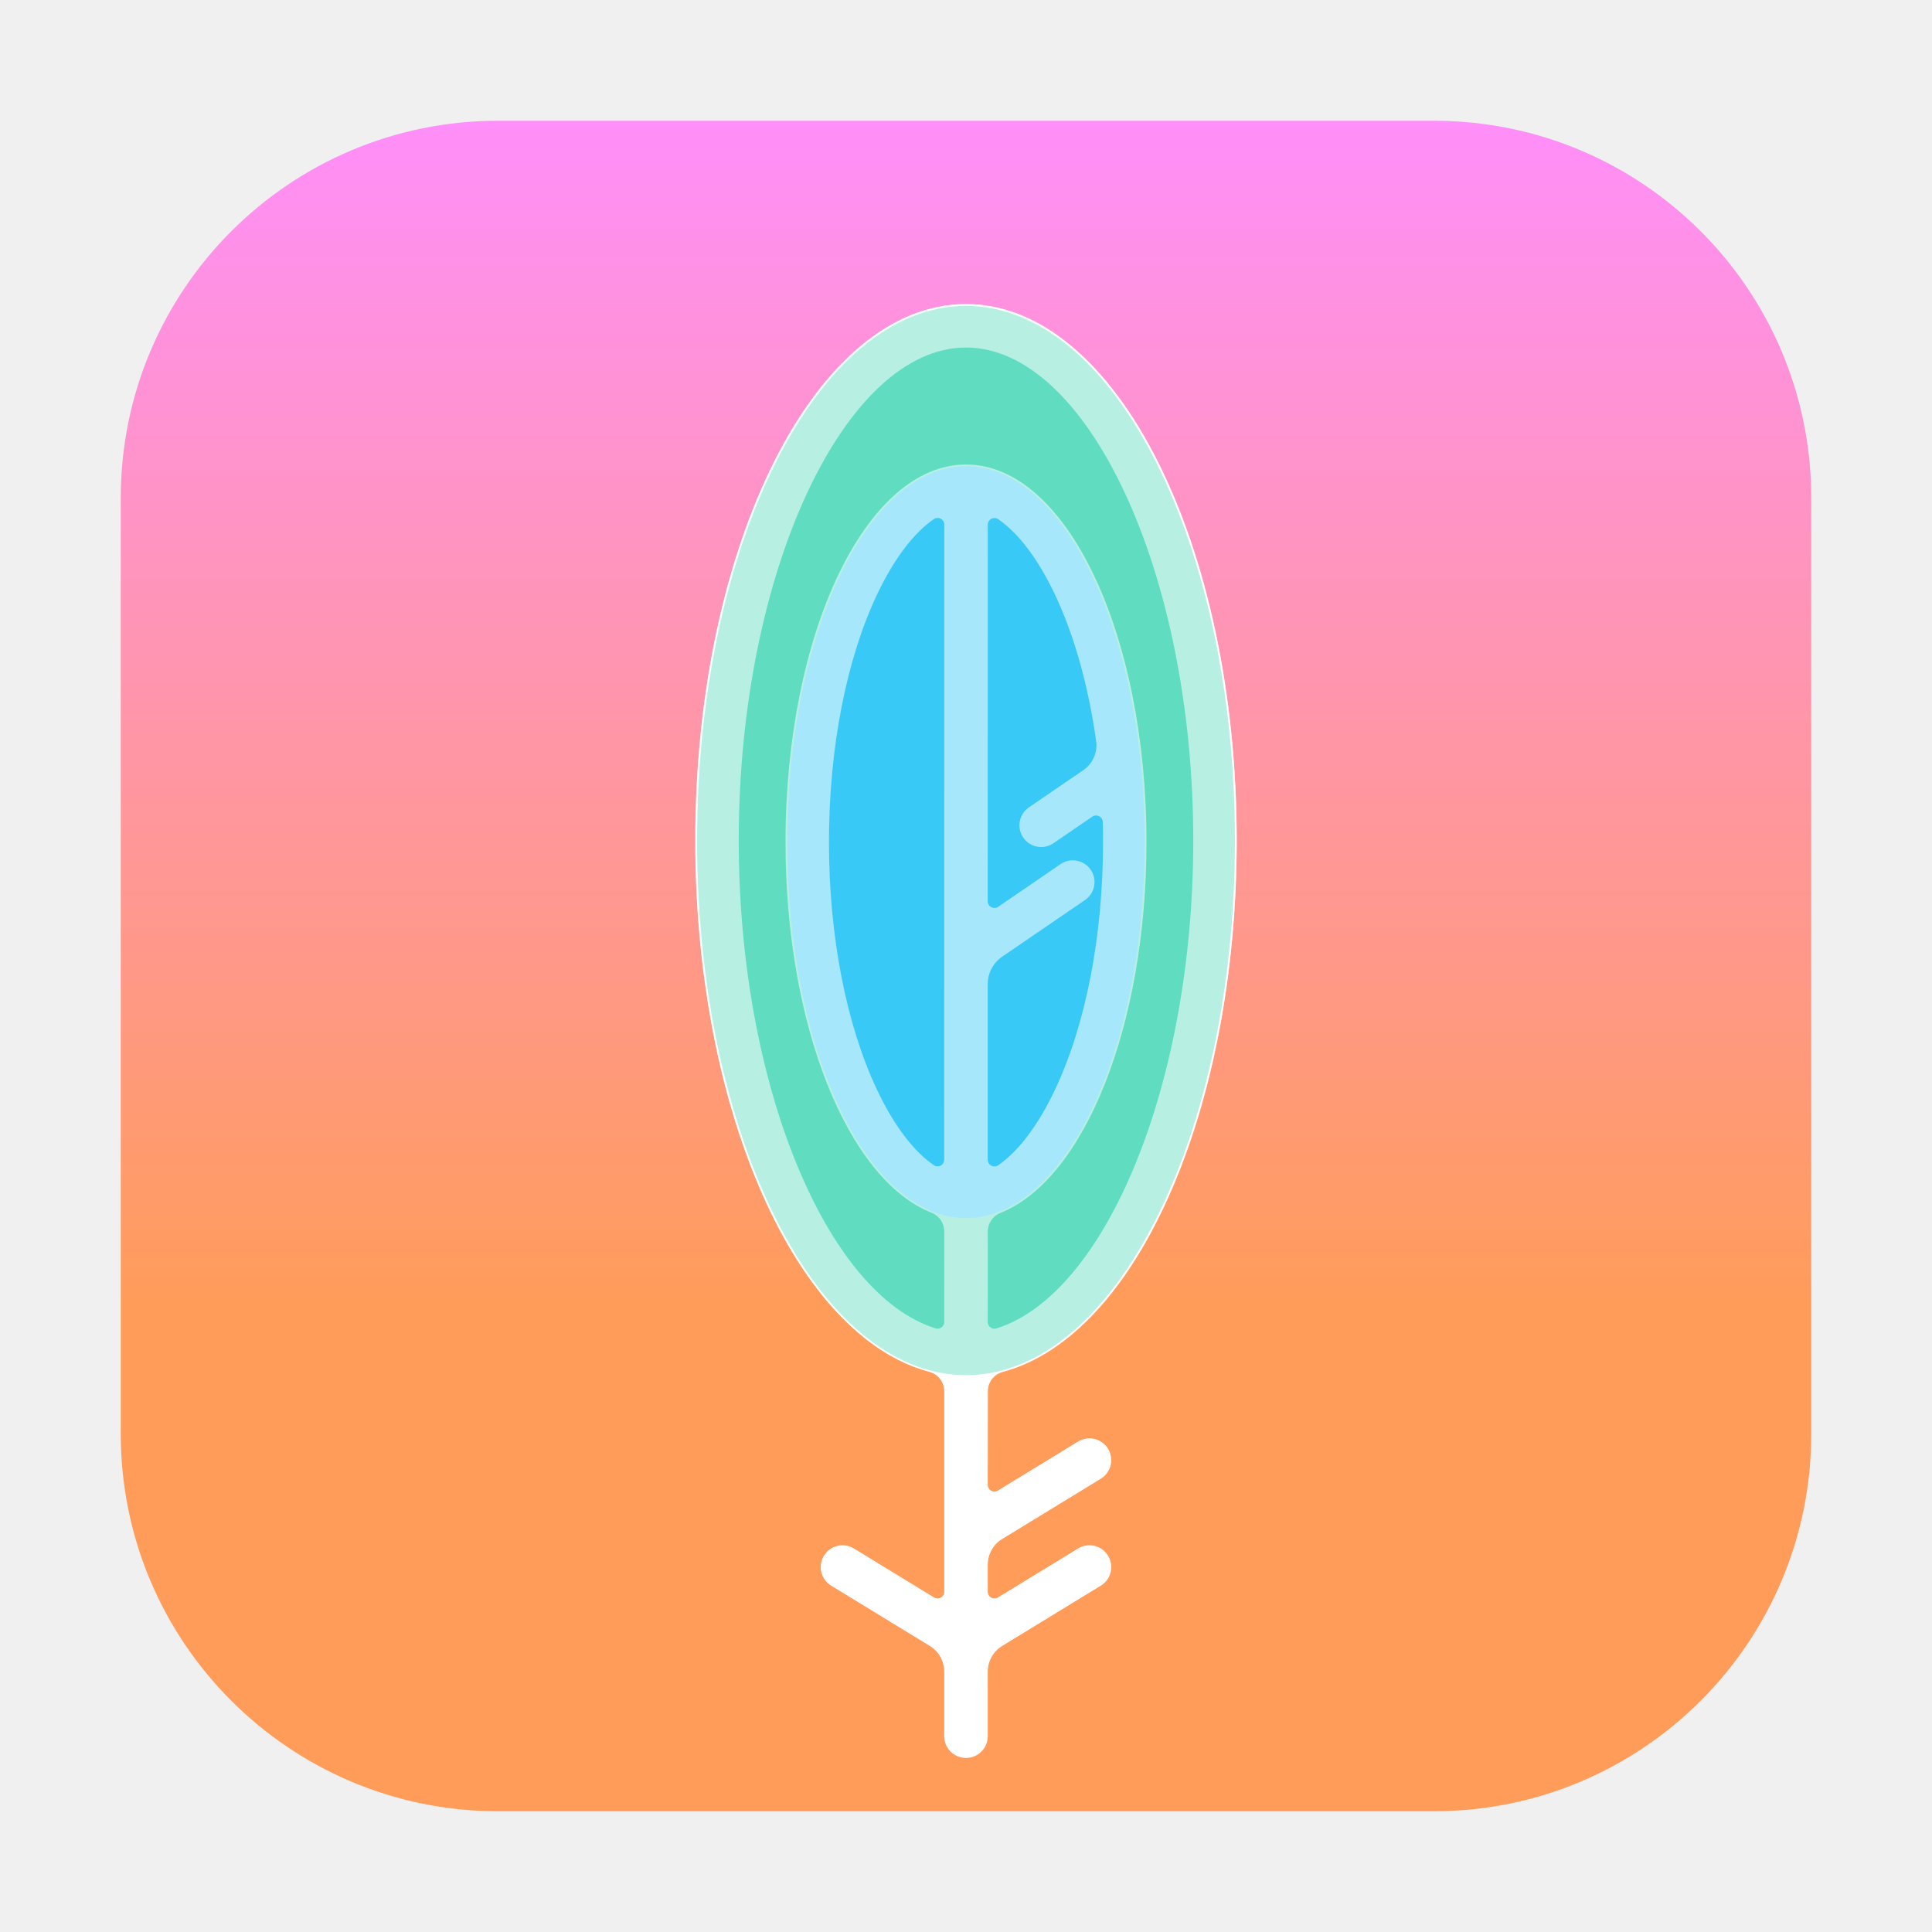
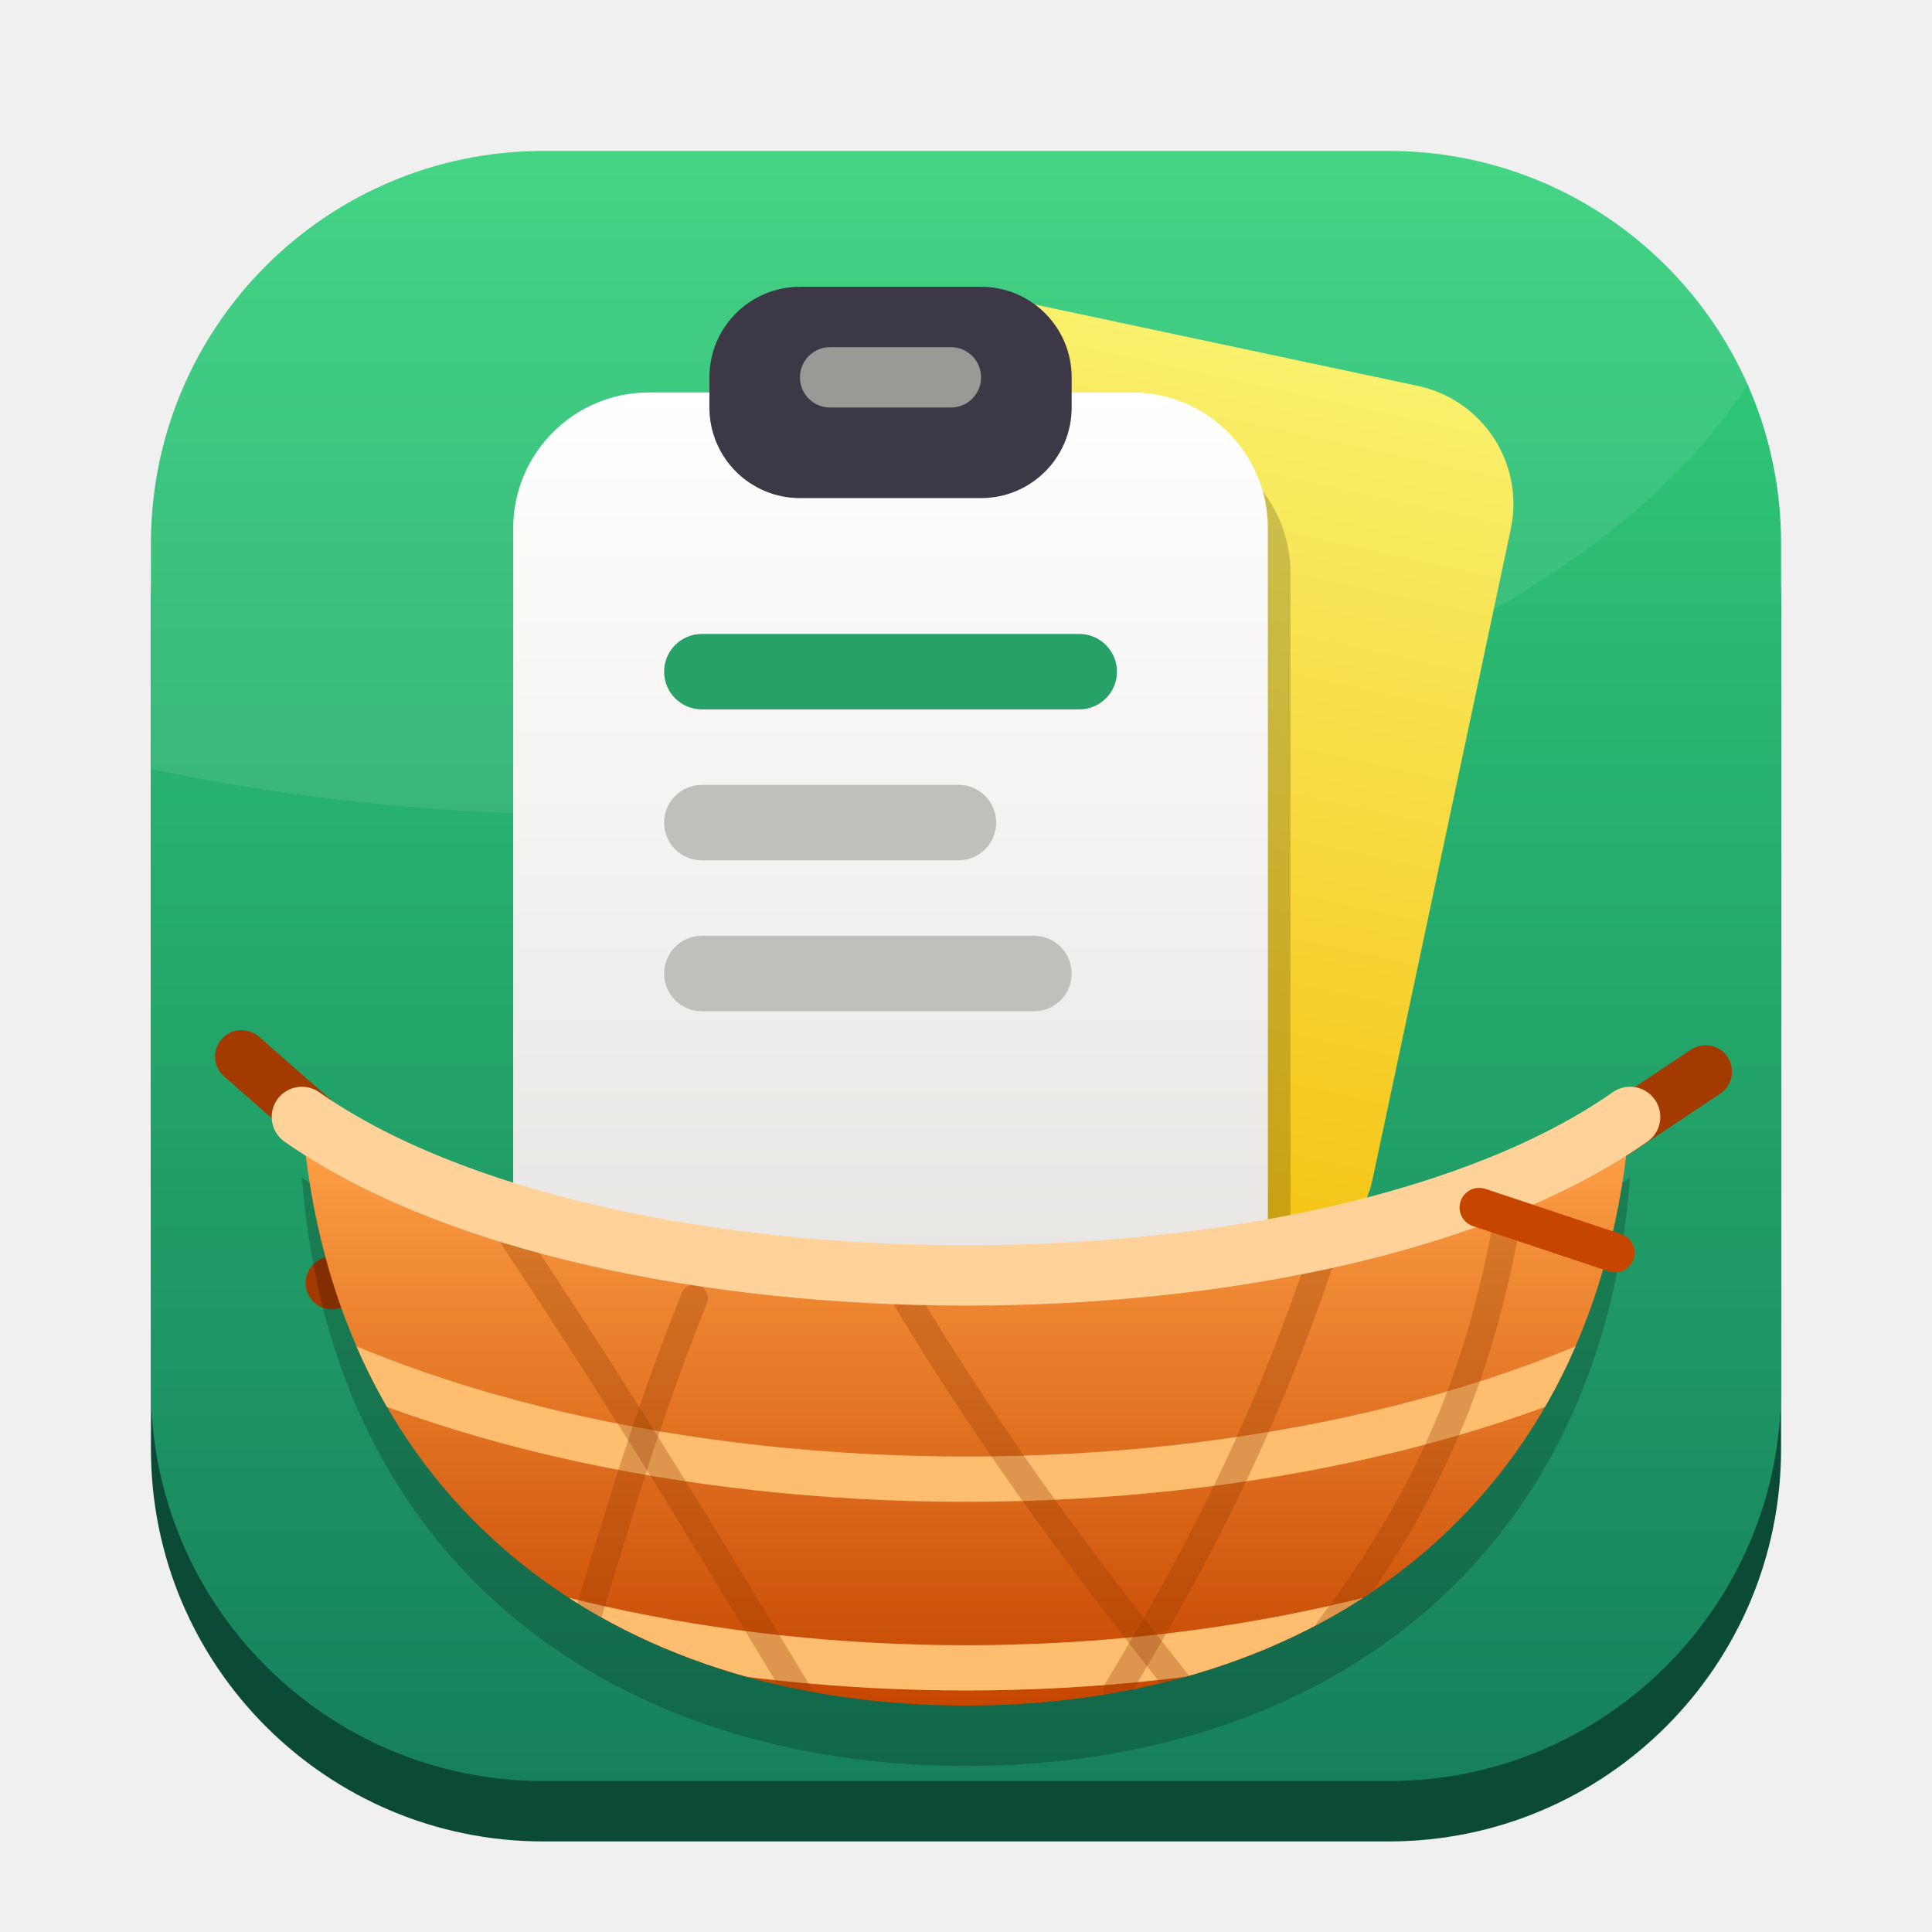
- <svg xmlns="http://www.w3.org/2000/svg" width="1024" height="1024" viewBox="0 0 1024 1024">
+ <svg xmlns="http://www.w3.org/2000/svg" width="128" height="128" viewBox="0 0 128 128">
  <defs>
-     <linearGradient id="bg" x1="0" y1="0" x2="0" y2="0.7">
-       <stop offset="0" stop-color="#ff8ff9" />
-       <stop offset="1" stop-color="#ff9c5a" />
+     <linearGradient id="tile" x1="0" y1="0" x2="0" y2="1">
+       <stop offset="0" stop-color="#33d17a" />
+       <stop offset="1" stop-color="#16805c" />
    </linearGradient>
+     <linearGradient id="board" x1="0" y1="0" x2="0" y2="1">
+       <stop offset="0" stop-color="#ffffff" />
+       <stop offset="1" stop-color="#e6e4e1" />
+     </linearGradient>
+     <linearGradient id="back" x1="0" y1="0" x2="0" y2="1">
+       <stop offset="0" stop-color="#f9f06b" />
+       <stop offset="1" stop-color="#f5c211" />
+     </linearGradient>
+     <linearGradient id="nest" x1="0" y1="0" x2="0" y2="1">
+       <stop offset="0" stop-color="#ffa348" />
+       <stop offset="1" stop-color="#c64600" />
+     </linearGradient>
+     <clipPath id="t">
+       <rect x="10" y="10" width="108" height="108" rx="26" />
+     </clipPath>
+     <clipPath id="bowl">
+       <path d="M20 74 C40 88 88 88 108 74 C106 100 87 113 64 113 C41 113 22 100 20 74 Z" />
+     </clipPath>
  </defs>
-   <rect x="64" y="64" width="896" height="896" rx="200" fill="url(#bg)" />
-   <g transform="translate(512 512) scale(0.82) translate(-512 -470)">
-     <path d="M512,42.155 C609.048,42.155 686.987,197.548 686.987,388.889 C686.987,563.529 621.853,709.42 535.79,732.321 C530.087,733.788 526.101,738.93 526.101,744.819 C526.043,760.865 526.043,791.208 526.042,805.417 C526.042,806.979 526.886,808.42 528.25,809.185 C529.613,809.949 531.282,809.918 532.616,809.103 C547.888,799.77 584.476,777.412 584.476,777.412 C591.093,773.368 599.736,775.454 603.78,782.072 C607.824,788.689 605.738,797.332 599.12,801.376 C599.12,801.376 555.036,828.315 535.347,840.347 C529.567,843.879 526.042,850.164 526.042,856.938 L526.042,874.533 C526.042,876.096 526.886,877.537 528.249,878.301 C529.612,879.066 531.282,879.034 532.616,878.22 C547.888,868.887 584.476,846.53 584.476,846.53 C591.093,842.486 599.736,844.572 603.78,851.19 C607.824,857.807 605.738,866.45 599.12,870.494 C599.12,870.494 555.036,897.434 535.347,909.465 C529.567,912.997 526.042,919.282 526.042,926.055 L526.042,967.803 C526.042,975.559 519.755,981.845 512,981.845 C504.244,981.845 497.958,975.558 497.958,967.803 L497.958,926.057 C497.958,919.284 494.433,912.999 488.653,909.467 C468.965,897.435 424.88,870.494 424.88,870.494 C418.262,866.45 416.176,857.807 420.22,851.19 C424.264,844.572 432.907,842.486 439.524,846.53 C439.524,846.53 476.112,868.889 491.384,878.221 C492.718,879.036 494.388,879.068 495.751,878.303 C497.114,877.539 497.958,876.098 497.958,874.534 C497.958,849.892 497.959,772.964 497.959,744.82 C497.958,738.905 493.954,733.741 488.226,732.268 C402.148,709.422 337.013,563.53 337.013,388.889 C337.013,197.548 414.952,42.155 512,42.155 Z" fill="#ffffff" />
-     <path d="M512,43.315 C608.19,43.315 685.827,198.105 685.827,388.889 C685.827,579.673 608.19,734.463 512,734.463 C415.81,734.463 338.173,579.673 338.173,388.889 C338.173,198.105 415.81,43.315 512,43.315 Z" fill="#44d7b6" opacity="0.85" />
-     <path d="M512,147.011 C575.992,147.011 627.498,255.854 627.498,389.969 C627.498,524.084 575.992,632.927 512,632.927 C448.008,632.927 396.502,524.084 396.502,389.969 C396.502,255.854 448.008,147.011 512,147.011 Z" fill="#32c5ff" opacity="0.85" />
-     <path d="M512,42.155 C609.048,42.155 686.987,197.548 686.987,388.889 C686.987,563.529 621.853,709.42 535.79,732.321 C530.087,733.788 526.101,738.93 526.101,744.819 C526.043,760.865 526.043,791.208 526.042,805.417 C526.042,806.979 526.886,808.42 528.25,809.185 C529.613,809.949 531.282,809.918 532.616,809.103 C547.888,799.77 584.476,777.412 584.476,777.412 C591.093,773.368 599.736,775.454 603.78,782.072 C607.824,788.689 605.738,797.332 599.12,801.376 C599.12,801.376 555.036,828.315 535.347,840.347 C529.567,843.879 526.042,850.164 526.042,856.938 C526.042,862.612 526.042,869.412 526.042,874.533 C526.042,876.096 526.886,877.537 528.249,878.301 C529.612,879.066 531.282,879.034 532.616,878.22 C547.888,868.887 584.476,846.53 584.476,846.53 C591.093,842.486 599.736,844.572 603.78,851.19 C607.824,857.807 605.738,866.45 599.12,870.494 C599.12,870.494 555.036,897.434 535.347,909.465 C529.567,912.997 526.042,919.282 526.042,926.055 C526.042,941.477 526.042,967.803 526.042,967.803 C526.042,975.559 519.755,981.845 512,981.845 C504.244,981.845 497.958,975.558 497.958,967.803 L497.958,926.057 C497.958,919.284 494.433,912.999 488.653,909.467 C468.965,897.435 424.88,870.494 424.88,870.494 C418.262,866.45 416.176,857.807 420.22,851.19 C424.264,844.572 432.907,842.486 439.524,846.53 C439.524,846.53 476.112,868.889 491.384,878.221 C492.718,879.036 494.388,879.068 495.751,878.303 C497.114,877.539 497.958,876.098 497.958,874.534 C497.958,849.892 497.959,772.964 497.959,744.82 C497.958,738.905 493.954,733.741 488.226,732.268 C402.148,709.422 337.013,563.53 337.013,388.889 C337.013,197.548 414.952,42.155 512,42.155 Z M512,70.239 C433.945,70.239 365.097,214.887 365.097,388.889 C365.097,547.276 422.239,682.578 492.477,704.275 C493.77,704.638 495.158,704.375 496.229,703.564 C497.299,702.753 497.928,701.487 497.928,700.144 C497.958,687.594 497.959,657.056 497.959,641.561 C497.958,636.227 494.691,631.438 489.724,629.493 C435.328,607.854 395.342,508.04 395.342,389.969 C395.342,255.294 447.131,145.851 512,145.851 C576.869,145.851 628.658,255.294 628.658,389.969 C628.658,508.04 588.673,607.852 534.301,629.551 C529.359,631.487 526.108,636.253 526.108,641.56 C526.043,657.055 526.044,687.594 526.044,700.143 C526.043,701.497 526.676,702.772 527.755,703.589 C528.833,704.406 530.232,704.671 531.534,704.305 C601.762,682.575 658.903,547.272 658.903,388.889 C658.903,214.887 590.055,70.239 512,70.239 Z M497.957,184.711 C497.958,183.156 497.123,181.721 495.772,180.952 C494.421,180.187 492.761,180.2 491.426,181 C478.392,189.853 465.529,206.6 454.471,229.97 C434.661,271.833 423.426,329.22 423.426,389.969 C423.426,450.722 434.661,508.109 454.471,549.972 C465.53,573.343 478.394,590.093 491.453,598.903 C492.774,599.689 494.414,599.705 495.75,598.946 C497.086,598.187 497.911,596.769 497.911,595.232 C497.959,543.513 497.957,236.434 497.957,184.711 Z M532.548,181.038 C531.228,180.252 529.587,180.239 528.251,180.995 C526.915,181.756 526.091,183.173 526.091,184.711 C526.042,221.99 526.042,389.083 526.042,428.151 C526.042,429.754 526.929,431.227 528.347,431.975 C529.764,432.722 531.479,432.623 532.802,431.72 C545.821,422.815 573.102,404.154 573.102,404.154 C579.503,399.777 588.242,401.419 592.62,407.818 C596.998,414.221 595.358,422.957 588.956,427.339 C588.956,427.339 552.998,451.927 535.45,463.93 C529.563,467.953 526.042,474.628 526.042,481.762 C526.042,508.226 526.042,573.255 526.042,595.23 C526.041,596.785 526.876,598.22 528.227,598.988 C529.578,599.757 531.238,599.74 532.574,598.945 C545.607,590.091 558.471,573.341 569.529,549.972 C589.339,508.109 600.574,450.722 600.574,389.969 C600.574,385.601 600.516,381.241 600.392,376.903 C600.345,375.322 599.441,373.896 598.033,373.179 C596.625,372.466 594.938,372.574 593.635,373.464 C584.396,379.785 568.511,390.652 568.511,390.652 C562.109,395.029 553.371,393.387 548.993,386.988 C544.615,380.585 546.255,371.848 552.656,367.467 C552.656,367.467 574.617,352.448 587.842,343.405 C593.919,339.249 597.128,332.016 596.131,324.722 C591.092,288.813 581.959,256.235 569.529,229.97 C558.471,206.6 545.607,189.853 532.548,181.038 Z" fill="#ffffff" opacity="0.55" />
+   <rect x="10" y="14" width="108" height="108" rx="26" fill="#0a4a37" />
+   <rect x="10" y="10" width="108" height="108" rx="26" fill="url(#tile)" />
+   <g clip-path="url(#t)">
+     <ellipse cx="40" cy="12" rx="80" ry="42" fill="#fff" opacity=".08" />
+     <rect x="52" y="22" width="44" height="60" rx="8" fill="url(#back)" transform="rotate(12 74 52)" />
+     <rect x="34" y="26" width="50" height="64" rx="9" fill="#000" opacity=".18" transform="translate(1.5 3)" />
+     <rect x="34" y="26" width="50" height="64" rx="9" fill="url(#board)" />
+     <rect x="47" y="19" width="24" height="14" rx="6" fill="#3d3846" />
+     <rect x="53" y="23" width="12" height="4" rx="2" fill="#9a9996" />
+     <rect x="44" y="42" width="30" height="5" rx="2.5" fill="#26a269" />
+     <rect x="44" y="52" width="22" height="5" rx="2.5" fill="#c0bfbc" />
+     <rect x="44" y="62" width="27" height="5" rx="2.5" fill="#c0bfbc" />
+     <g stroke="#a33a00" stroke-width="3.5" stroke-linecap="round">
+       <path d="M24 77 L16 70" />
+       <path d="M104 77 L113 71" />
+       <path d="M30 82 L22 85" />
+     </g>
+     <path d="M20 74 C40 88 88 88 108 74 C106 100 87 113 64 113 C41 113 22 100 20 74 Z" fill="#000" opacity=".2" transform="translate(0 4)" />
+     <path d="M20 74 C40 88 88 88 108 74 C106 100 87 113 64 113 C41 113 22 100 20 74 Z" fill="url(#nest)" />
+     <g clip-path="url(#bowl)" fill="none" stroke-linecap="round">
+       <g stroke="#ffbe6f" stroke-width="3">
+         <path d="M14 86 C40 102 88 102 114 86" />
+         <path d="M18 100 C44 114 84 114 110 100" />
+       </g>
+       <g stroke="#8f3a00" stroke-opacity=".3" stroke-width="1.8">
+         <path d="M34 82 C42 94 48 104 54 114" />
+         <path d="M60 86 C66 96 72 104 80 114" />
+         <path d="M88 82 C84 94 80 102 74 112" />
+         <path d="M46 86 C42 96 40 104 38 110" />
+         <path d="M100 80 C98 92 94 100 88 108" />
+       </g>
+     </g>
+     <path d="M20 74 C40 88 88 88 108 74" fill="none" stroke="#ffd29a" stroke-width="4" stroke-linecap="round" />
+     <g stroke="#c64600" stroke-width="2.6" stroke-linecap="round">
+       <path d="M98 80 L107 83" />
+     </g>
  </g>
</svg>
